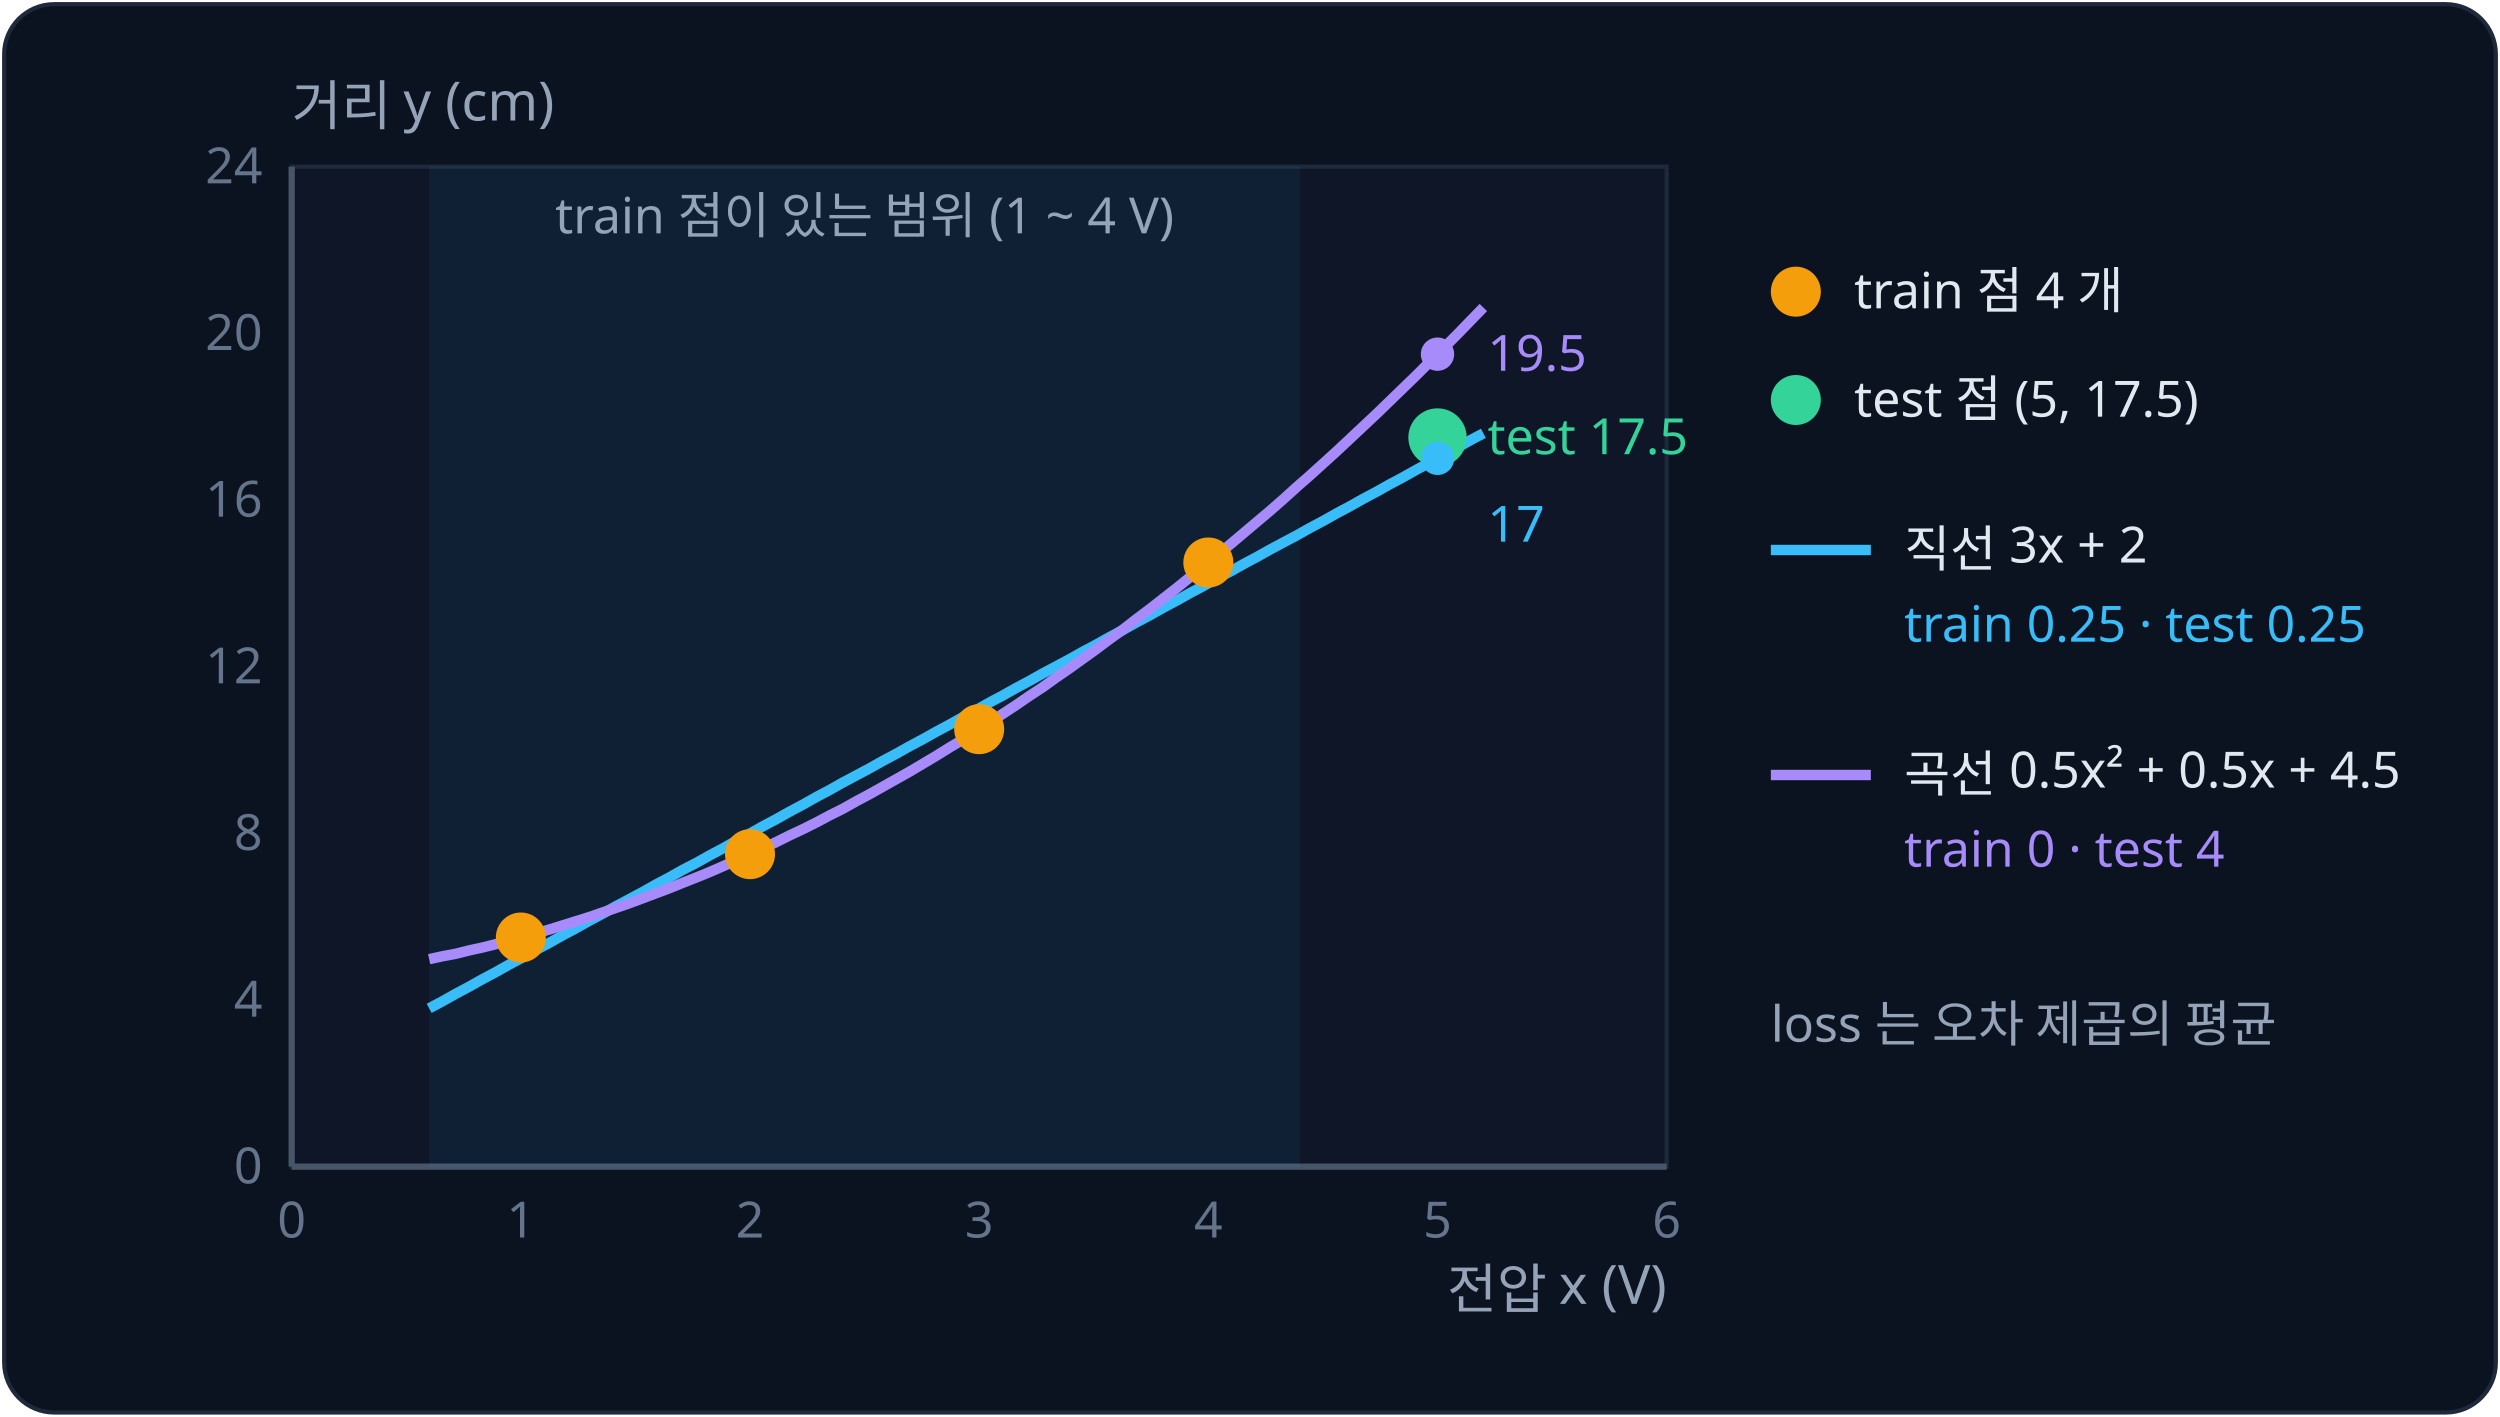
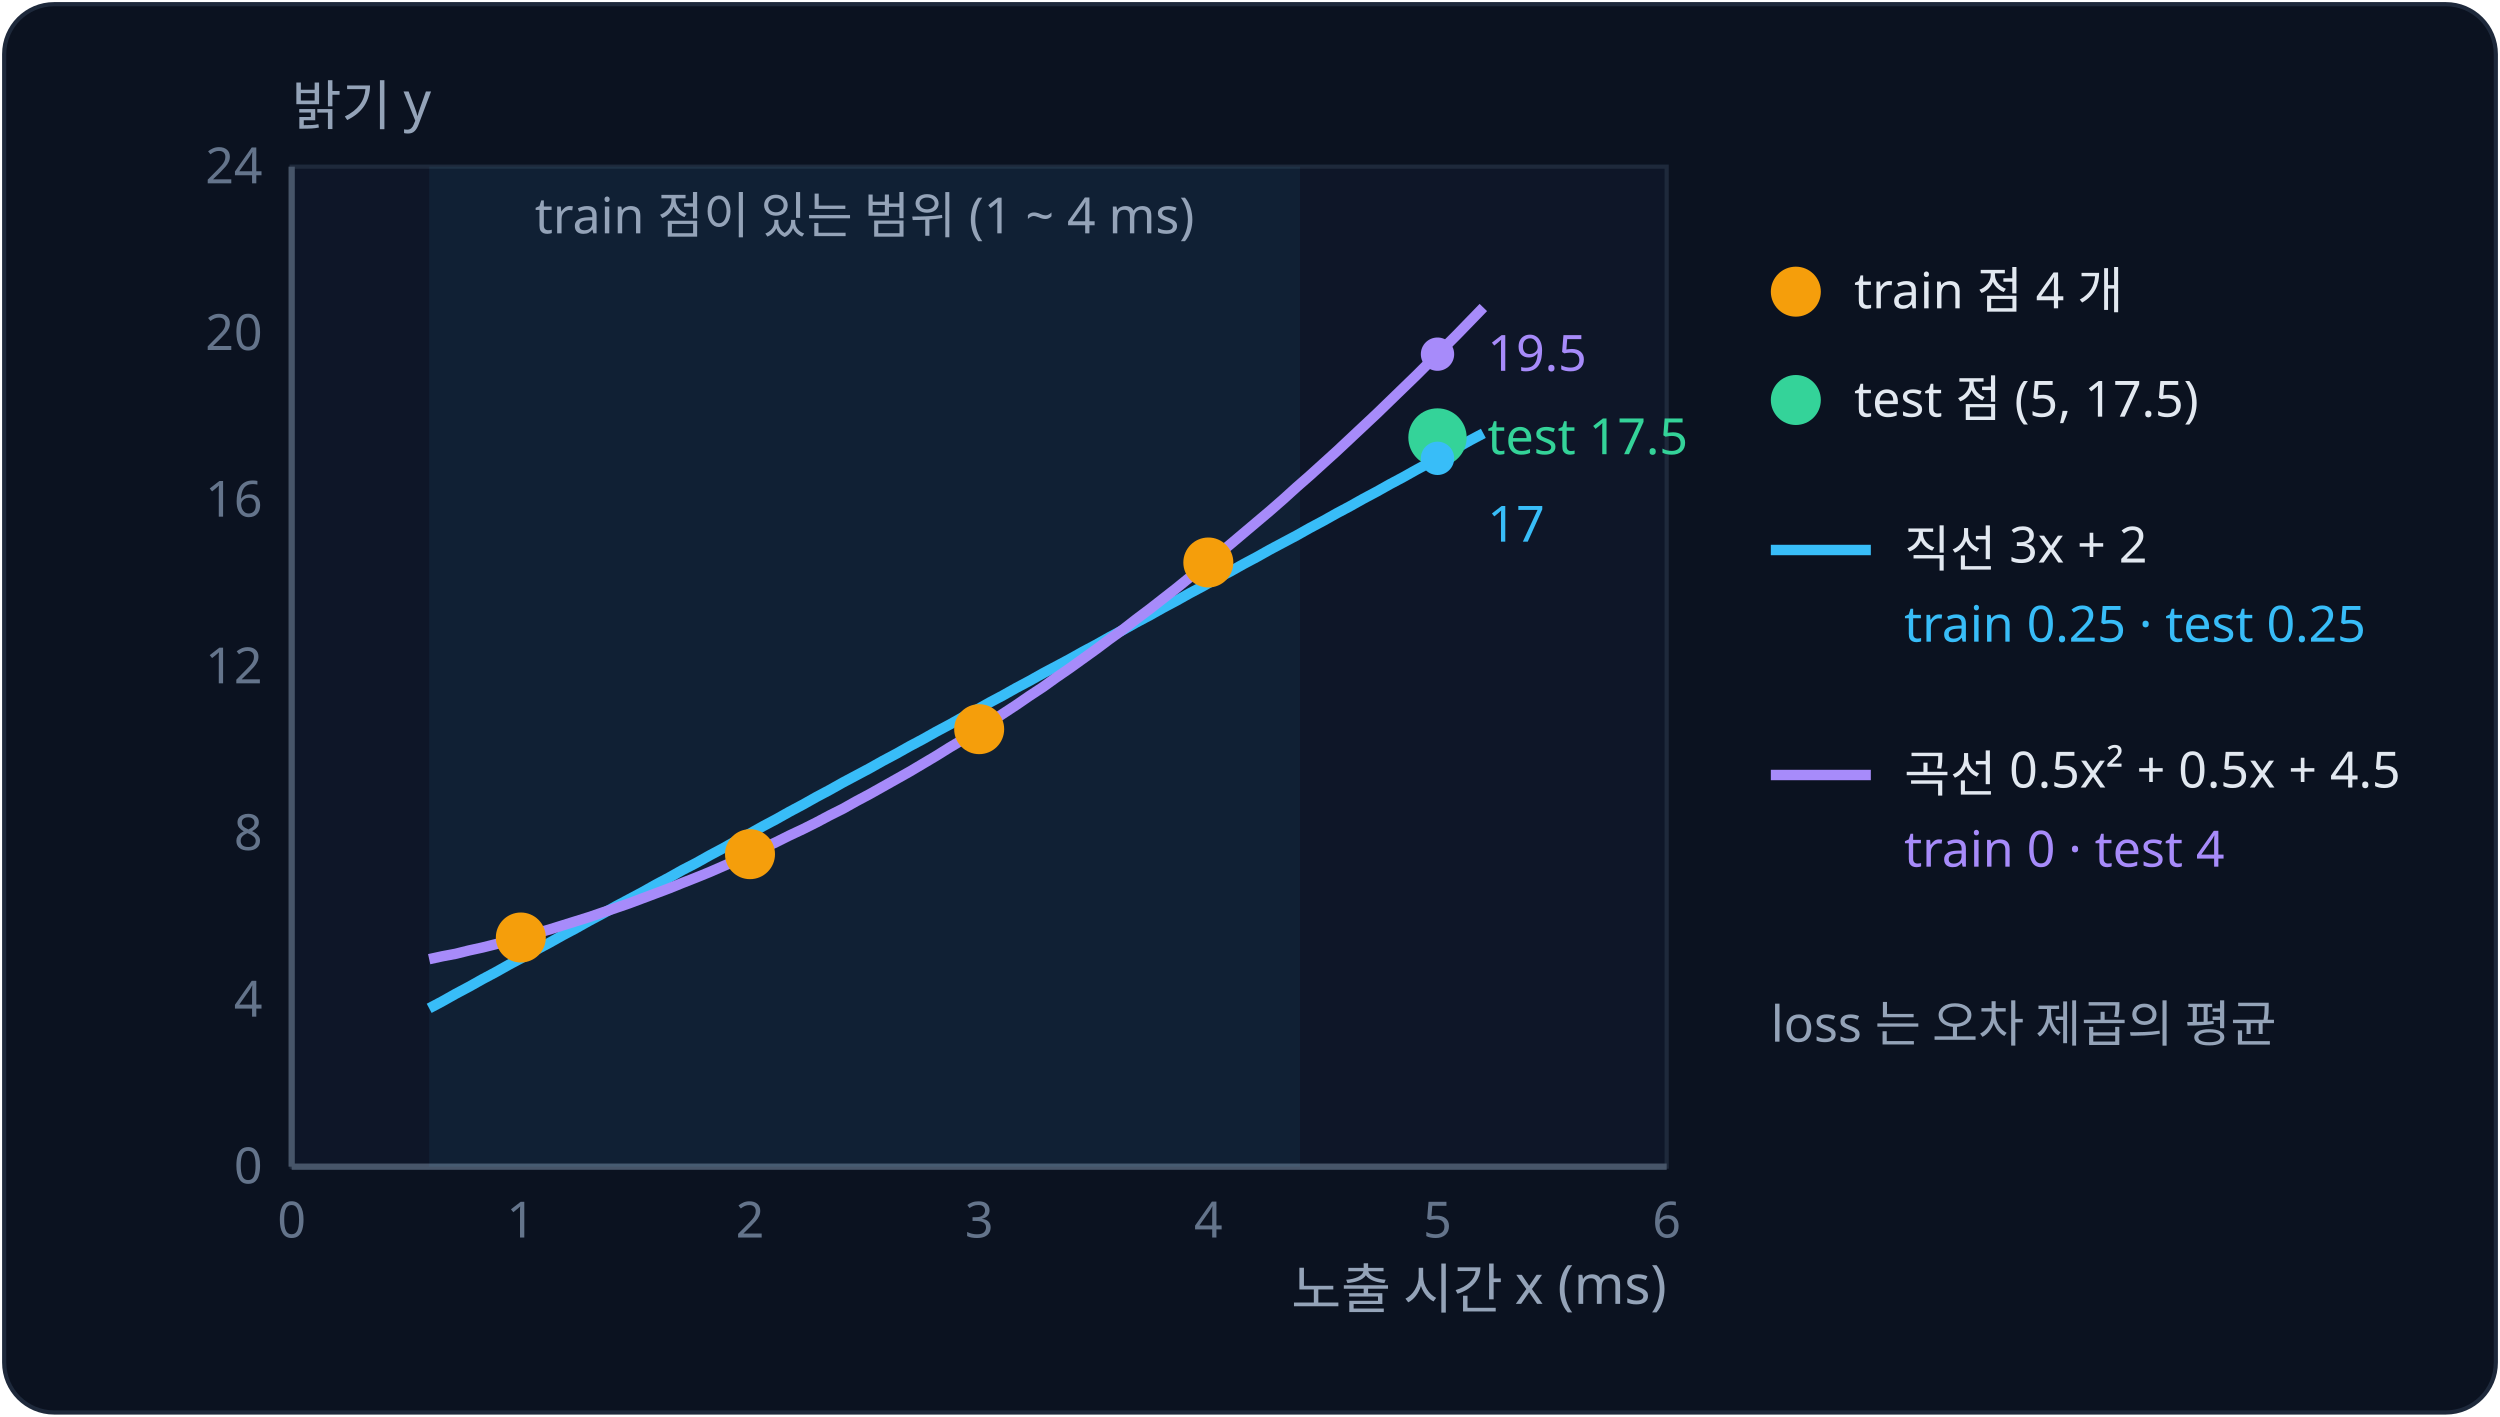
<svg xmlns="http://www.w3.org/2000/svg" viewBox="0 0 600 340" font-family="Pretendard, 'Apple SD Gothic Neo', 'Noto Sans KR', system-ui, sans-serif">
  <rect x="1" y="1" width="598" height="338" rx="12" fill="#0b1220" stroke="#1e293b" />
  <rect x="70" y="40" width="330" height="240" fill="#0e1628" stroke="#1e293b" stroke-width="1" />
  <line x1="70.0" y1="280.0" x2="400.0" y2="280.0" stroke="#475569" stroke-width="1.5" />
  <line x1="70.0" y1="40.0" x2="70.0" y2="280.0" stroke="#475569" stroke-width="1.5" />
  <text x="70.0" y="297.0" fill="#64748b" font-size="12" text-anchor="middle">0</text>
  <text x="125.0" y="297.0" fill="#64748b" font-size="12" text-anchor="middle">1</text>
  <text x="180.0" y="297.0" fill="#64748b" font-size="12" text-anchor="middle">2</text>
  <text x="235.0" y="297.0" fill="#64748b" font-size="12" text-anchor="middle">3</text>
  <text x="290.0" y="297.0" fill="#64748b" font-size="12" text-anchor="middle">4</text>
  <text x="345.0" y="297.0" fill="#64748b" font-size="12" text-anchor="middle">5</text>
  <text x="400.0" y="297.0" fill="#64748b" font-size="12" text-anchor="middle">6</text>
  <text x="63.0" y="284.0" fill="#64748b" font-size="12" text-anchor="end">0</text>
  <text x="63.0" y="244.0" fill="#64748b" font-size="12" text-anchor="end">4</text>
  <text x="63.0" y="204.0" fill="#64748b" font-size="12" text-anchor="end">8</text>
  <text x="63.0" y="164.0" fill="#64748b" font-size="12" text-anchor="end">12</text>
  <text x="63.0" y="124.0" fill="#64748b" font-size="12" text-anchor="end">16</text>
  <text x="63.0" y="84.0" fill="#64748b" font-size="12" text-anchor="end">20</text>
  <text x="63.0" y="44.0" fill="#64748b" font-size="12" text-anchor="end">24</text>
-   <text x="400.0" y="314.0" fill="#94a3b8" font-size="13" text-anchor="end">전압 x (V)</text>
-   <text x="70.0" y="30.0" fill="#94a3b8" font-size="13" text-anchor="start">거리 y (cm)</text>
+   <text x="400.0" y="314.0" fill="#94a3b8" font-size="13" text-anchor="end">노출 시간 x (ms)</text>
+   <text x="70.0" y="30.0" fill="#94a3b8" font-size="13" text-anchor="start">밝기 y</text>
  <rect x="103.0" y="40" width="209.0" height="240" fill="#38bdf8" fill-opacity="0.06" />
-   <text x="207.5" y="56.0" fill="#94a3b8" font-size="12" text-anchor="middle">train 점이 있는 범위 (1 ~ 4 V)</text>
+   <text x="207.5" y="56.0" fill="#94a3b8" font-size="12" text-anchor="middle">train 점이 있는 범위 (1 ~ 4 ms)</text>
  <polyline points="103.0,242.0 106.2,240.3 109.4,238.5 112.6,236.8 115.8,235.0 119.0,233.3 122.2,231.5 125.4,229.8 128.6,228.0 131.8,226.3 135.0,224.5 138.2,222.8 141.4,221.0 144.6,219.3 147.8,217.5 151.0,215.8 154.2,214.1 157.4,212.3 160.6,210.6 163.8,208.8 167.1,207.1 170.3,205.3 173.5,203.6 176.7,201.8 179.9,200.1 183.1,198.3 186.3,196.6 189.5,194.8 192.7,193.1 195.9,191.3 199.1,189.6 202.3,187.8 205.5,186.1 208.7,184.4 211.9,182.6 215.1,180.9 218.3,179.1 221.5,177.4 224.7,175.6 227.9,173.9 231.1,172.1 234.3,170.4 237.5,168.6 240.7,166.9 243.9,165.1 247.1,163.4 250.3,161.6 253.5,159.9 256.7,158.2 259.9,156.4 263.1,154.7 266.3,152.9 269.5,151.2 272.7,149.4 275.9,147.7 279.1,145.9 282.3,144.2 285.5,142.4 288.7,140.7 291.9,138.9 295.2,137.2 298.4,135.4 301.6,133.7 304.8,131.9 308.0,130.2 311.2,128.5 314.4,126.7 317.6,125.0 320.8,123.2 324.0,121.5 327.2,119.7 330.4,118.0 333.6,116.2 336.8,114.5 340.0,112.7 343.2,111.0 346.4,109.2 349.6,107.5 352.8,105.7 356.0,104.0" fill="none" stroke="#38bdf8" stroke-width="2.5" />
  <polyline points="103.0,230.2 106.2,229.5 109.4,228.9 112.6,228.1 115.8,227.4 119.0,226.6 122.2,225.7 125.4,224.9 128.6,224.0 131.8,223.1 135.0,222.1 138.2,221.1 141.4,220.1 144.6,219.0 147.8,217.9 151.0,216.8 154.2,215.6 157.4,214.4 160.6,213.2 163.8,211.9 167.1,210.6 170.3,209.3 173.5,207.9 176.7,206.5 179.9,205.1 183.1,203.6 186.3,202.1 189.5,200.5 192.7,199.0 195.9,197.4 199.1,195.7 202.3,194.1 205.5,192.3 208.7,190.6 211.9,188.8 215.1,187.0 218.3,185.2 221.5,183.3 224.7,181.4 227.9,179.4 231.1,177.5 234.3,175.4 237.5,173.4 240.7,171.3 243.9,169.2 247.1,167.0 250.3,164.9 253.5,162.6 256.7,160.4 259.9,158.1 263.1,155.8 266.3,153.4 269.5,151.1 272.7,148.6 275.9,146.2 279.1,143.7 282.3,141.2 285.5,138.6 288.7,136.0 291.9,133.4 295.2,130.7 298.4,128.0 301.6,125.3 304.8,122.6 308.0,119.8 311.2,116.9 314.4,114.1 317.6,111.2 320.8,108.3 324.0,105.3 327.2,102.3 330.4,99.3 333.6,96.2 336.8,93.1 340.0,90.0 343.2,86.8 346.4,83.6 349.6,80.4 352.8,77.1 356.0,73.8" fill="none" stroke="#a78bfa" stroke-width="2.5" />
  <circle cx="125.0" cy="225.0" r="6" fill="#f59e0b" />
  <circle cx="180.0" cy="205.0" r="6" fill="#f59e0b" />
  <circle cx="235.0" cy="175.0" r="6" fill="#f59e0b" />
  <circle cx="290.0" cy="135.0" r="6" fill="#f59e0b" />
  <circle cx="345.0" cy="105.0" r="7" fill="#34d399" />
  <circle cx="345.0" cy="110.0" r="4" fill="#38bdf8" />
  <circle cx="345.0" cy="85.0" r="4" fill="#a78bfa" />
  <text x="357.0" y="109.0" fill="#34d399" font-size="12" text-anchor="start">test 17.5</text>
  <text x="357.0" y="89.0" fill="#a78bfa" font-size="12" text-anchor="start">19.5</text>
  <text x="357.0" y="130.0" fill="#38bdf8" font-size="12" text-anchor="start">17</text>
  <circle cx="431.0" cy="70.0" r="6" fill="#f59e0b" />
  <text x="445.0" y="74.0" fill="#e2e8f0" font-size="12" text-anchor="start">train 점 4 개</text>
  <circle cx="431.0" cy="96.0" r="6" fill="#34d399" />
  <text x="445.0" y="100.0" fill="#e2e8f0" font-size="12" text-anchor="start">test 점 (5, 17.5)</text>
  <line x1="425.0" y1="132.0" x2="449.0" y2="132.0" stroke="#38bdf8" stroke-width="2.5" />
  <text x="457.0" y="136.0" fill="#e2e8f0" font-size="12" text-anchor="start">직선 3x + 2</text>
  <text x="457.0" y="154.0" fill="#38bdf8" font-size="12" text-anchor="start">train 0.25 · test 0.25</text>
  <line x1="425.0" y1="186.0" x2="449.0" y2="186.0" stroke="#a78bfa" stroke-width="2.5" />
  <text x="457.0" y="190.0" fill="#e2e8f0" font-size="12" text-anchor="start">곡선 0.5x² + 0.5x + 4.5</text>
  <text x="457.0" y="208.0" fill="#a78bfa" font-size="12" text-anchor="start">train 0 · test 4</text>
  <text x="425.0" y="250.0" fill="#94a3b8" font-size="12" text-anchor="start">loss 는 오차 제곱의 평균</text>
</svg>
